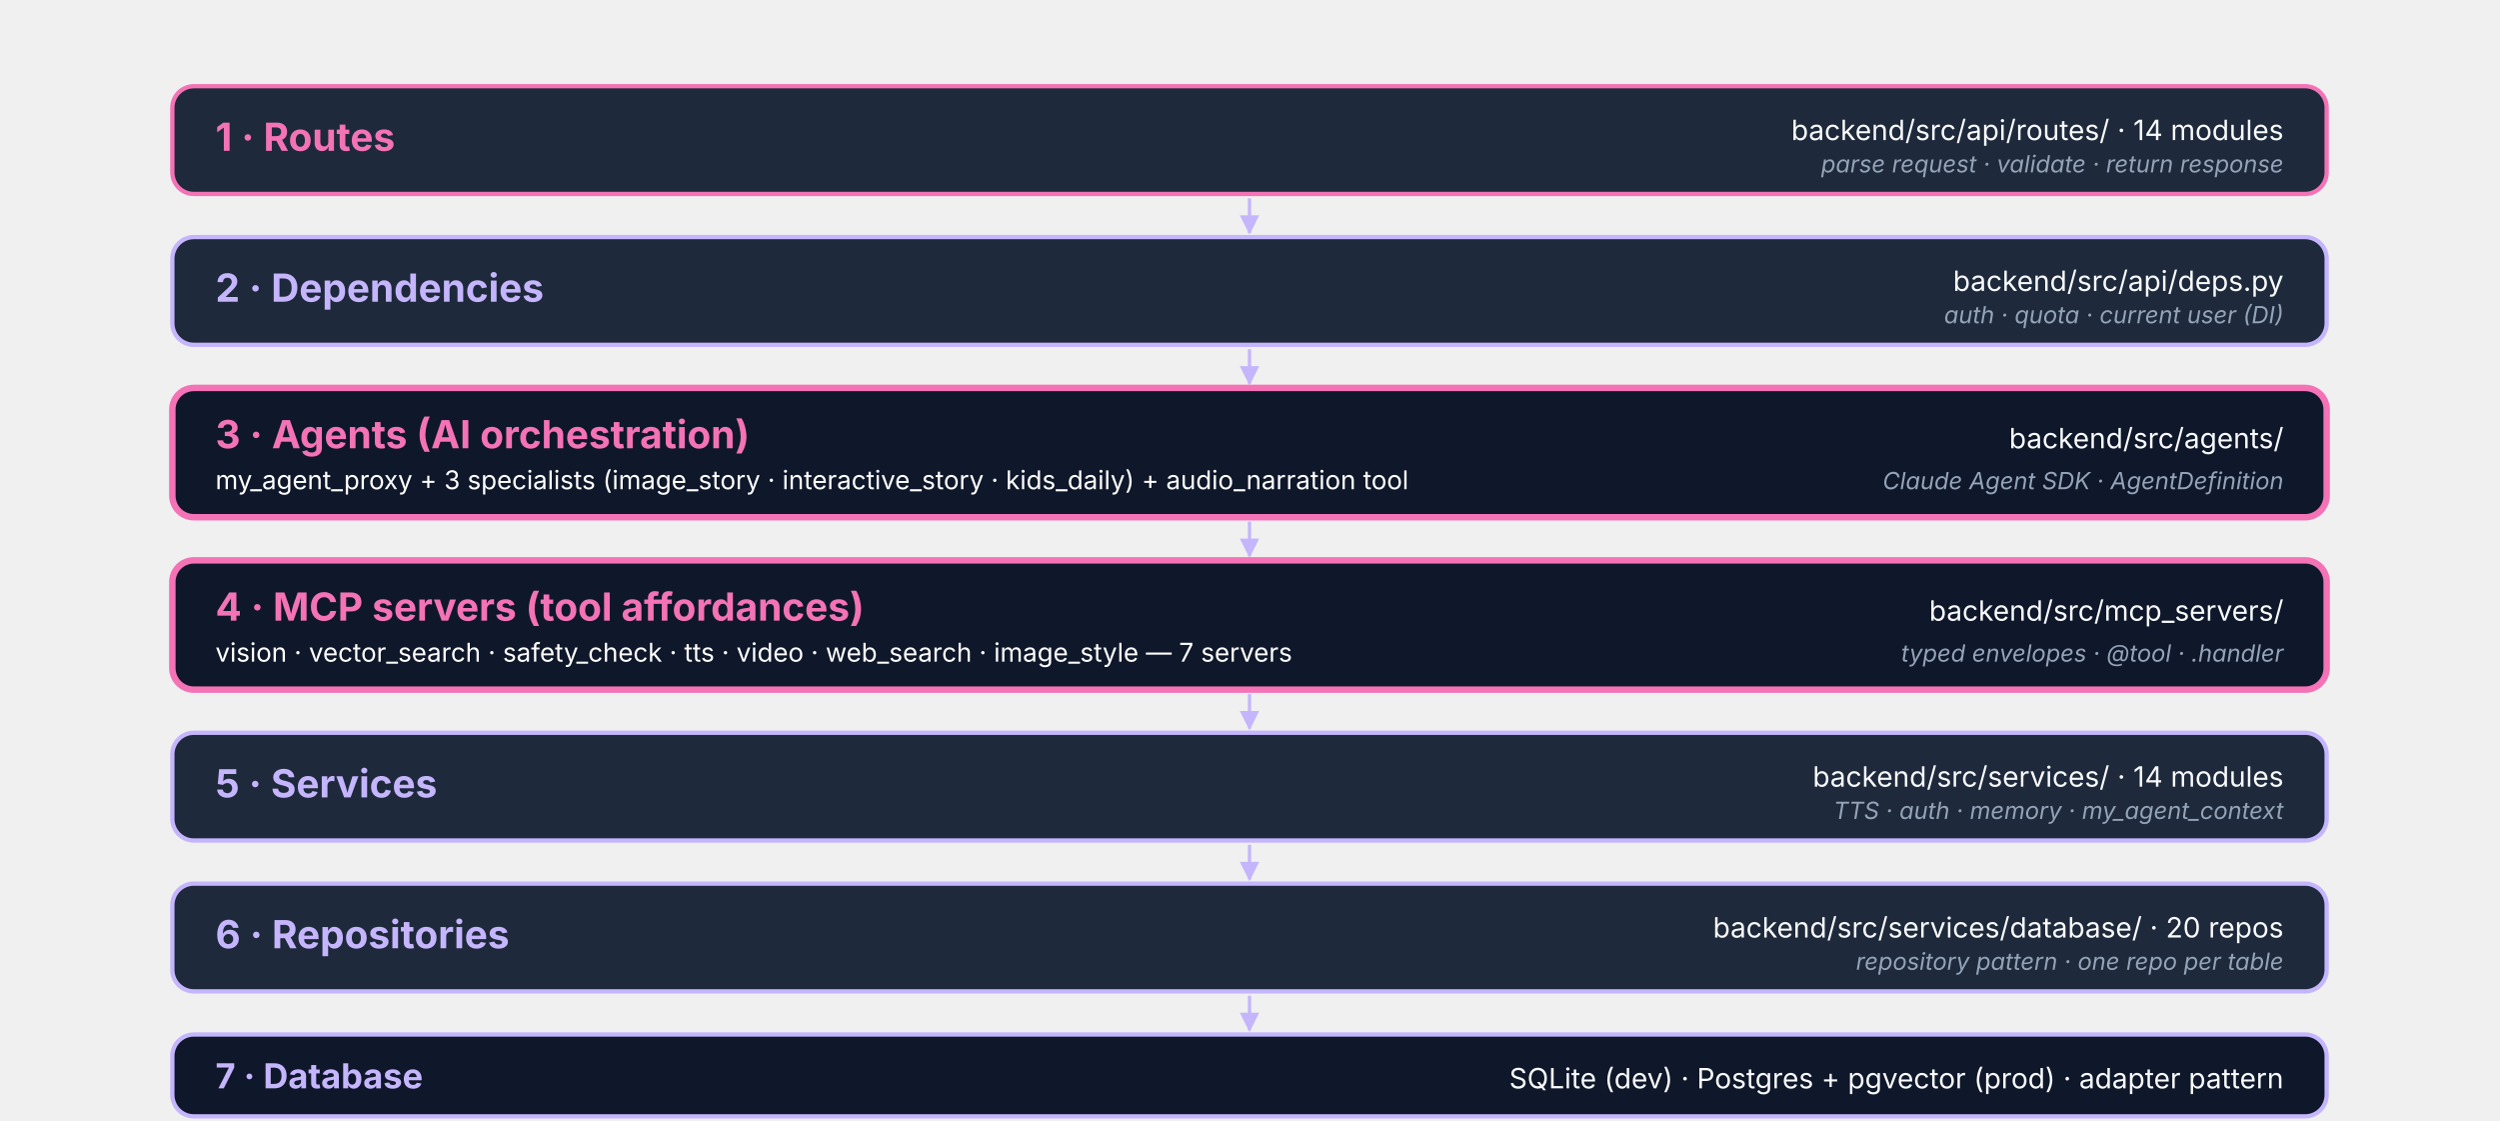
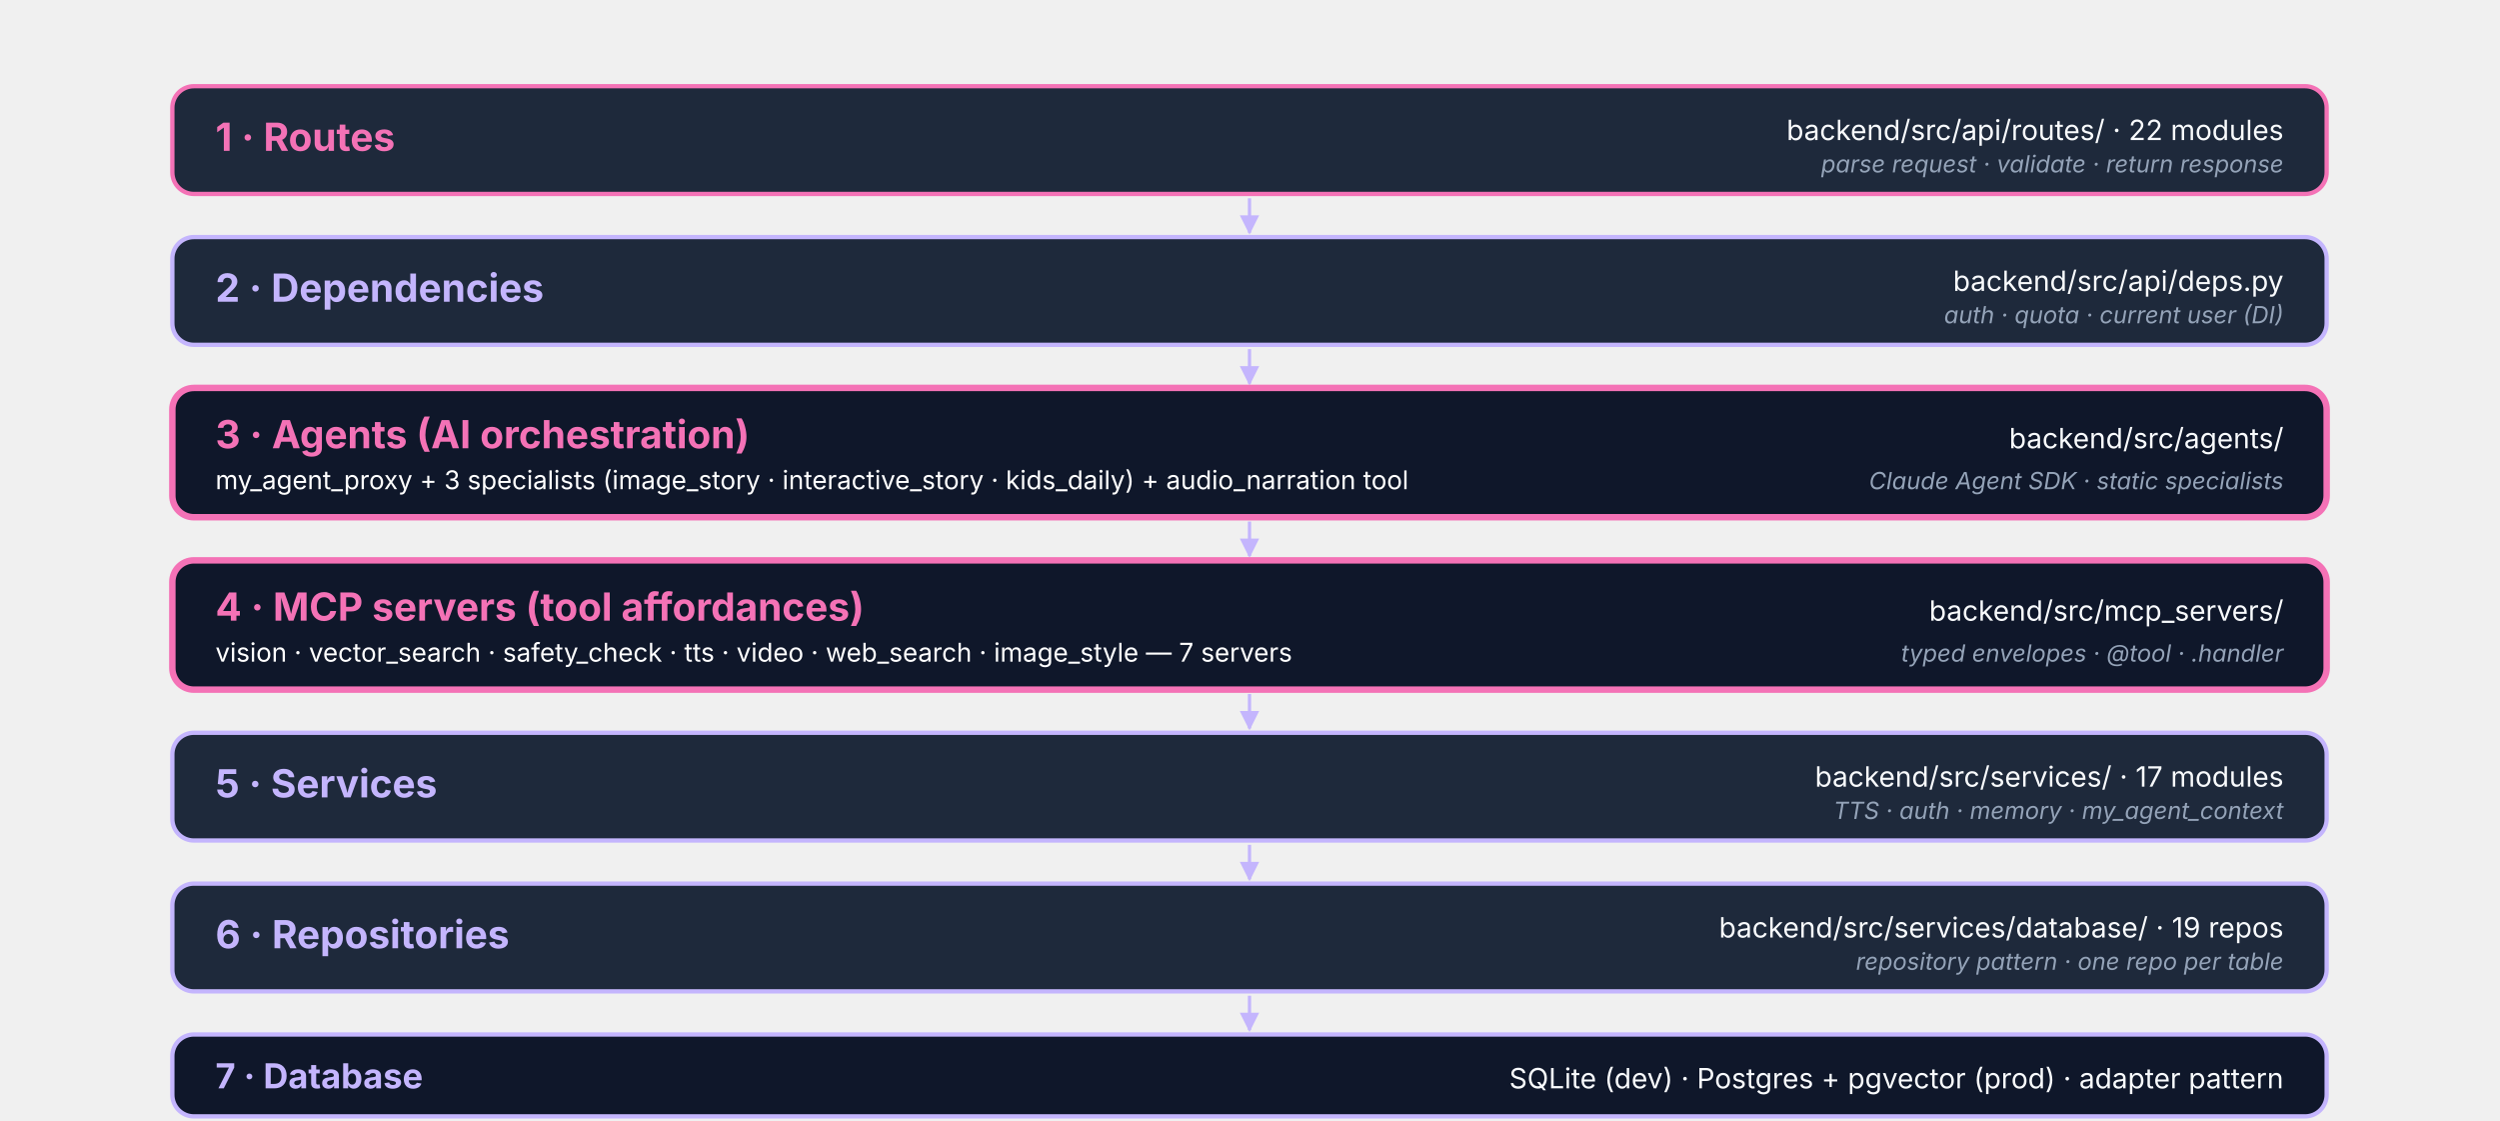
<svg xmlns="http://www.w3.org/2000/svg" viewBox="0 0 1160 520" font-family="-apple-system, BlinkMacSystemFont, 'Helvetica Neue', sans-serif">
  <defs>
    <marker id="arrL" viewBox="0 0 10 10" refX="9" refY="5" markerWidth="6" markerHeight="6" orient="auto-start-reverse">
      <path d="M 0 0 L 10 5 L 0 10 z" fill="#C4B5FD" />
    </marker>
  </defs>
  <g>
    <rect x="80" y="40" width="1000" height="50" rx="10" fill="#1E293B" stroke="#F472B6" stroke-width="2" />
    <text x="100" y="70" fill="#F472B6" font-size="18" font-weight="700">1 · Routes</text>
-     <text x="1060" y="65" text-anchor="end" fill="#F8FAFC" font-size="13">backend/src/api/routes/ · 14 modules</text>
+     <text x="1060" y="65" text-anchor="end" fill="#F8FAFC" font-size="13">backend/src/api/routes/ · 22 modules</text>
    <text x="1060" y="80" text-anchor="end" fill="#94A3B8" font-size="11" font-style="italic">parse request · validate · return response</text>
  </g>
  <line x1="580" y1="92" x2="580" y2="108" stroke="#C4B5FD" stroke-width="1.5" marker-end="url(#arrL)" />
  <g>
    <rect x="80" y="110" width="1000" height="50" rx="10" fill="#1E293B" stroke="#C4B5FD" stroke-width="2" />
    <text x="100" y="140" fill="#C4B5FD" font-size="18" font-weight="700">2 · Dependencies</text>
    <text x="1060" y="135" text-anchor="end" fill="#F8FAFC" font-size="13">backend/src/api/deps.py</text>
    <text x="1060" y="150" text-anchor="end" fill="#94A3B8" font-size="11" font-style="italic">auth · quota · current user (DI)</text>
  </g>
  <line x1="580" y1="162" x2="580" y2="178" stroke="#C4B5FD" stroke-width="1.5" marker-end="url(#arrL)" />
  <g>
    <rect x="80" y="180" width="1000" height="60" rx="10" fill="#0F172A" stroke="#F472B6" stroke-width="3" />
    <text x="100" y="208" fill="#F472B6" font-size="18" font-weight="700">3 · Agents (AI orchestration)</text>
    <text x="100" y="227" fill="#FFFFFF" font-size="12">my_agent_proxy + 3 specialists (image_story · interactive_story · kids_daily) + audio_narration tool</text>
    <text x="1060" y="208" text-anchor="end" fill="#F8FAFC" font-size="13">backend/src/agents/</text>
-     <text x="1060" y="227" text-anchor="end" fill="#94A3B8" font-size="11" font-style="italic">Claude Agent SDK · AgentDefinition</text>
+     <text x="1060" y="227" text-anchor="end" fill="#94A3B8" font-size="11" font-style="italic">Claude Agent SDK · static specialists</text>
  </g>
  <line x1="580" y1="242" x2="580" y2="258" stroke="#C4B5FD" stroke-width="1.5" marker-end="url(#arrL)" />
  <g>
    <rect x="80" y="260" width="1000" height="60" rx="10" fill="#0F172A" stroke="#F472B6" stroke-width="3" />
    <text x="100" y="288" fill="#F472B6" font-size="18" font-weight="700">4 · MCP servers (tool affordances)</text>
    <text x="100" y="307" fill="#FFFFFF" font-size="12">vision · vector_search · safety_check · tts · video · web_search · image_style — 7 servers</text>
    <text x="1060" y="288" text-anchor="end" fill="#F8FAFC" font-size="13">backend/src/mcp_servers/</text>
    <text x="1060" y="307" text-anchor="end" fill="#94A3B8" font-size="11" font-style="italic">typed envelopes · @tool · .handler</text>
  </g>
  <line x1="580" y1="322" x2="580" y2="338" stroke="#C4B5FD" stroke-width="1.5" marker-end="url(#arrL)" />
  <g>
    <rect x="80" y="340" width="1000" height="50" rx="10" fill="#1E293B" stroke="#C4B5FD" stroke-width="2" />
    <text x="100" y="370" fill="#C4B5FD" font-size="18" font-weight="700">5 · Services</text>
-     <text x="1060" y="365" text-anchor="end" fill="#F8FAFC" font-size="13">backend/src/services/ · 14 modules</text>
+     <text x="1060" y="365" text-anchor="end" fill="#F8FAFC" font-size="13">backend/src/services/ · 17 modules</text>
    <text x="1060" y="380" text-anchor="end" fill="#94A3B8" font-size="11" font-style="italic">TTS · auth · memory · my_agent_context</text>
  </g>
  <line x1="580" y1="392" x2="580" y2="408" stroke="#C4B5FD" stroke-width="1.5" marker-end="url(#arrL)" />
  <g>
    <rect x="80" y="410" width="1000" height="50" rx="10" fill="#1E293B" stroke="#C4B5FD" stroke-width="2" />
    <text x="100" y="440" fill="#C4B5FD" font-size="18" font-weight="700">6 · Repositories</text>
-     <text x="1060" y="435" text-anchor="end" fill="#F8FAFC" font-size="13">backend/src/services/database/ · 20 repos</text>
+     <text x="1060" y="435" text-anchor="end" fill="#F8FAFC" font-size="13">backend/src/services/database/ · 19 repos</text>
    <text x="1060" y="450" text-anchor="end" fill="#94A3B8" font-size="11" font-style="italic">repository pattern · one repo per table</text>
  </g>
  <line x1="580" y1="462" x2="580" y2="478" stroke="#C4B5FD" stroke-width="1.5" marker-end="url(#arrL)" />
  <g>
    <rect x="80" y="480" width="1000" height="38" rx="10" fill="#0F172A" stroke="#C4B5FD" stroke-width="2" />
    <text x="100" y="505" fill="#C4B5FD" font-size="16" font-weight="700">7 · Database</text>
    <text x="1060" y="505" text-anchor="end" fill="#F8FAFC" font-size="13">SQLite (dev) · Postgres + pgvector (prod) · adapter pattern</text>
  </g>
</svg>
